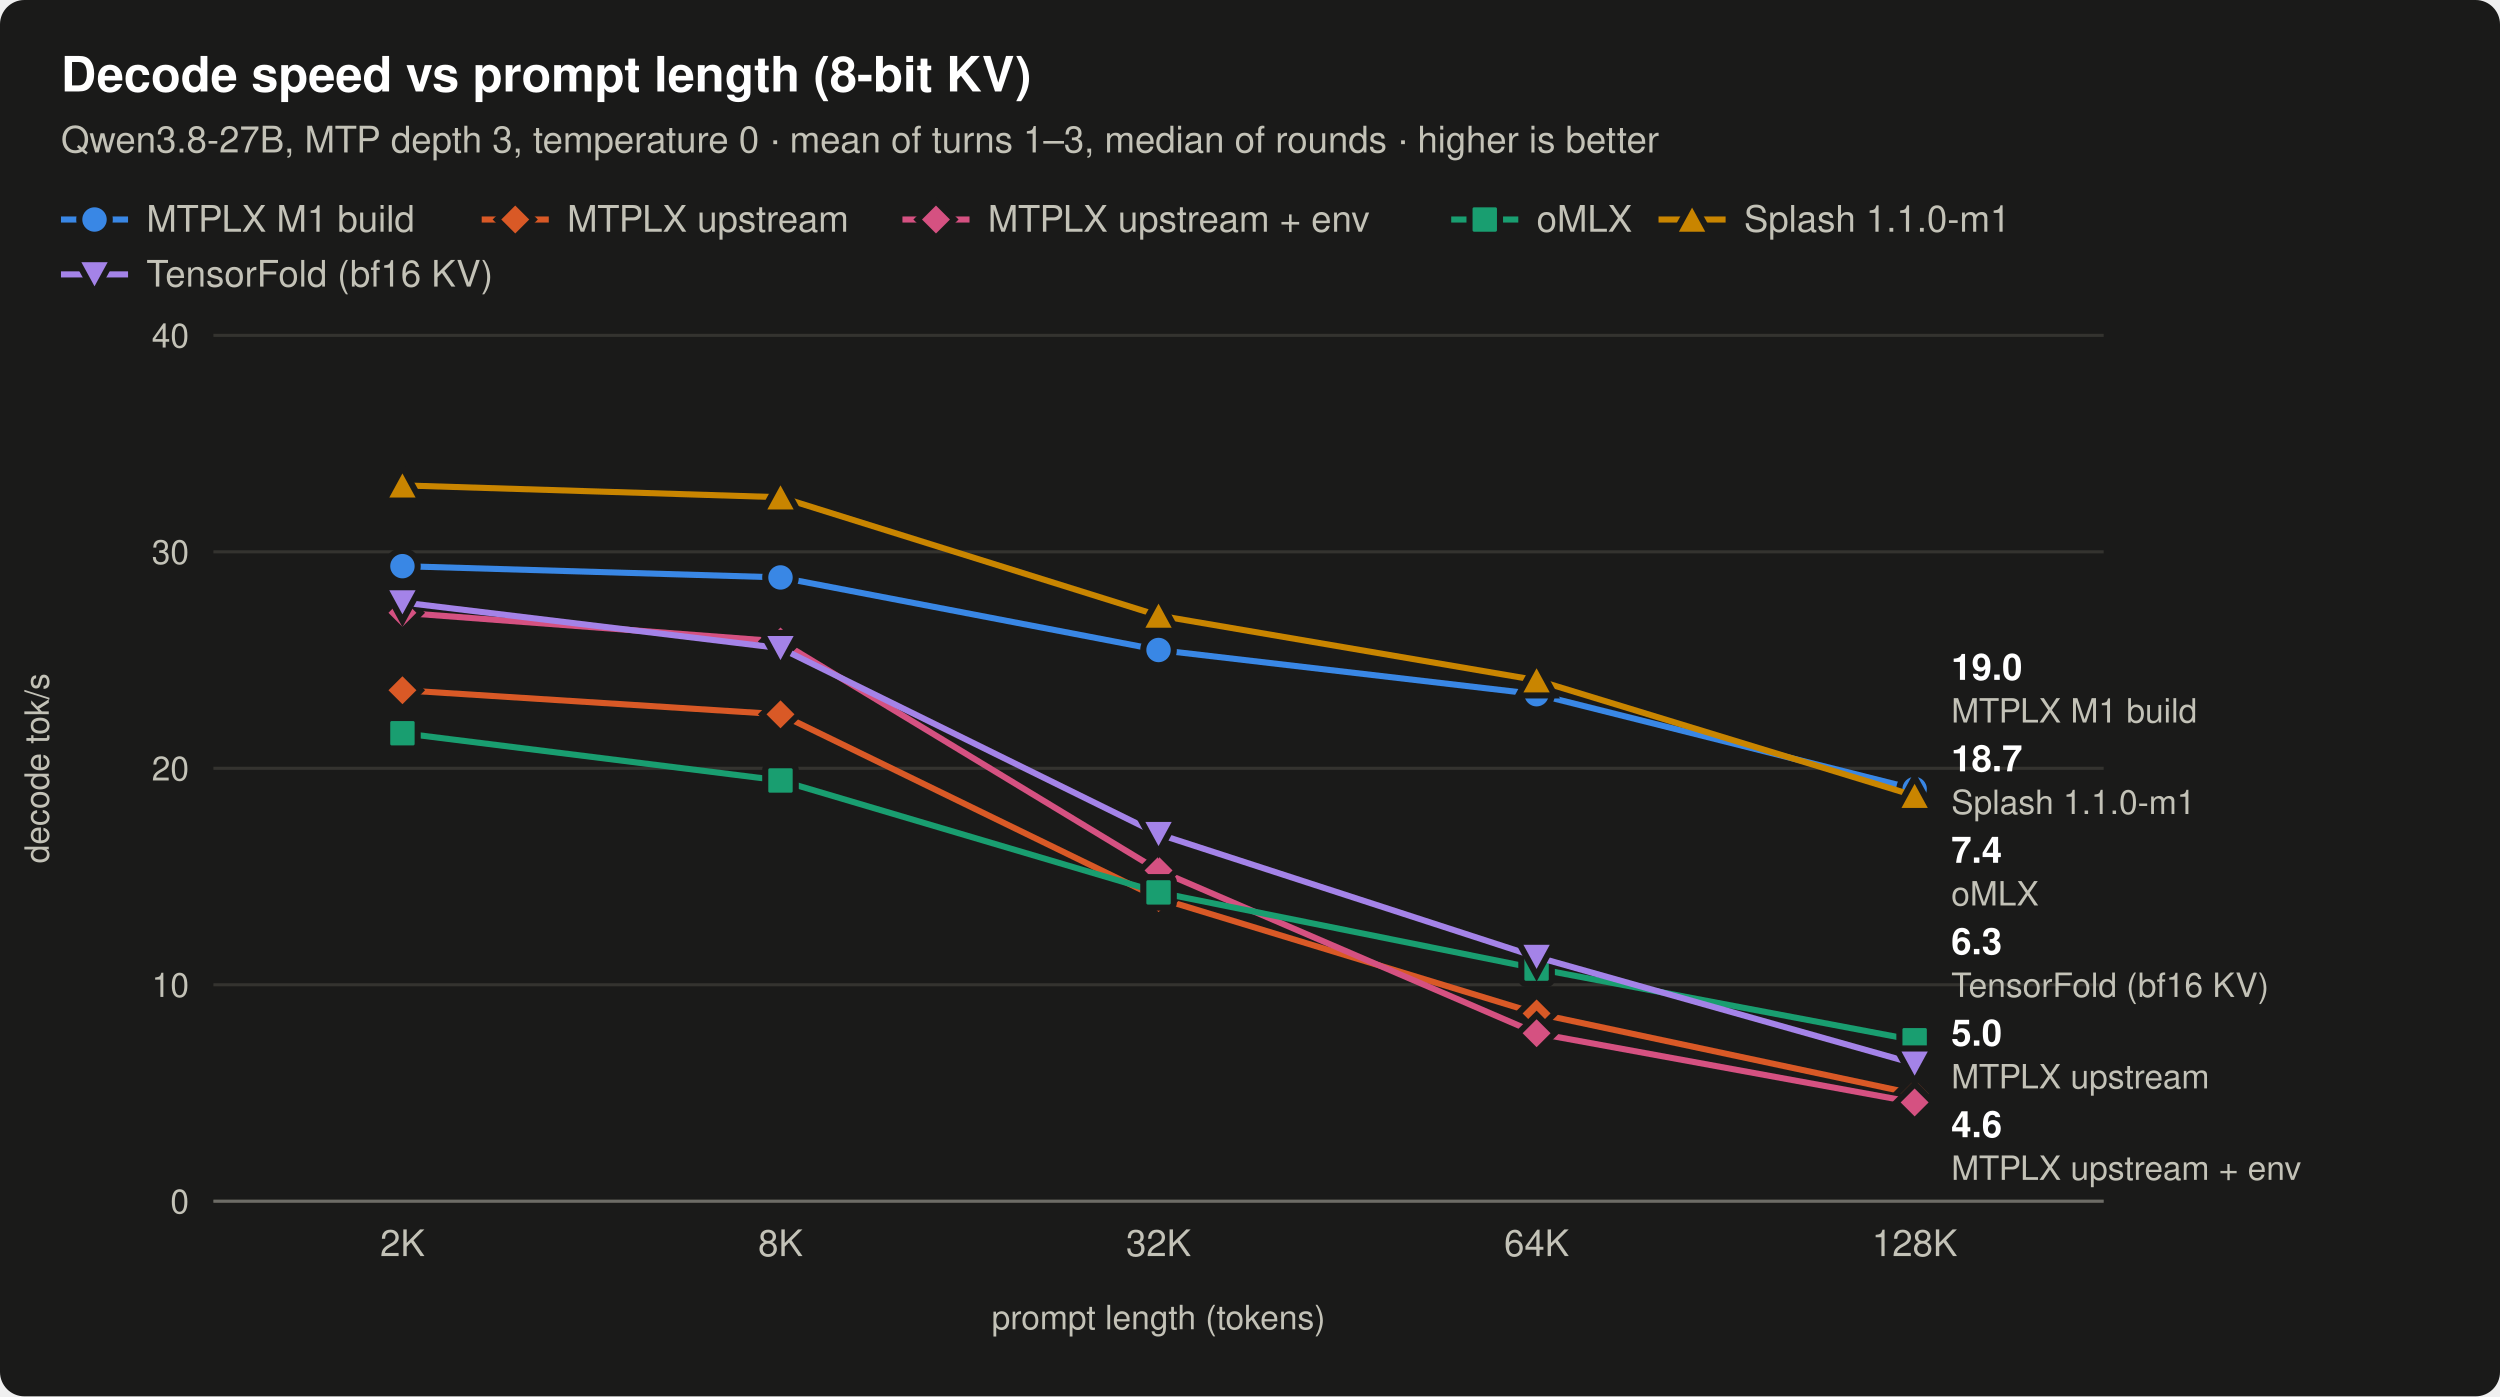
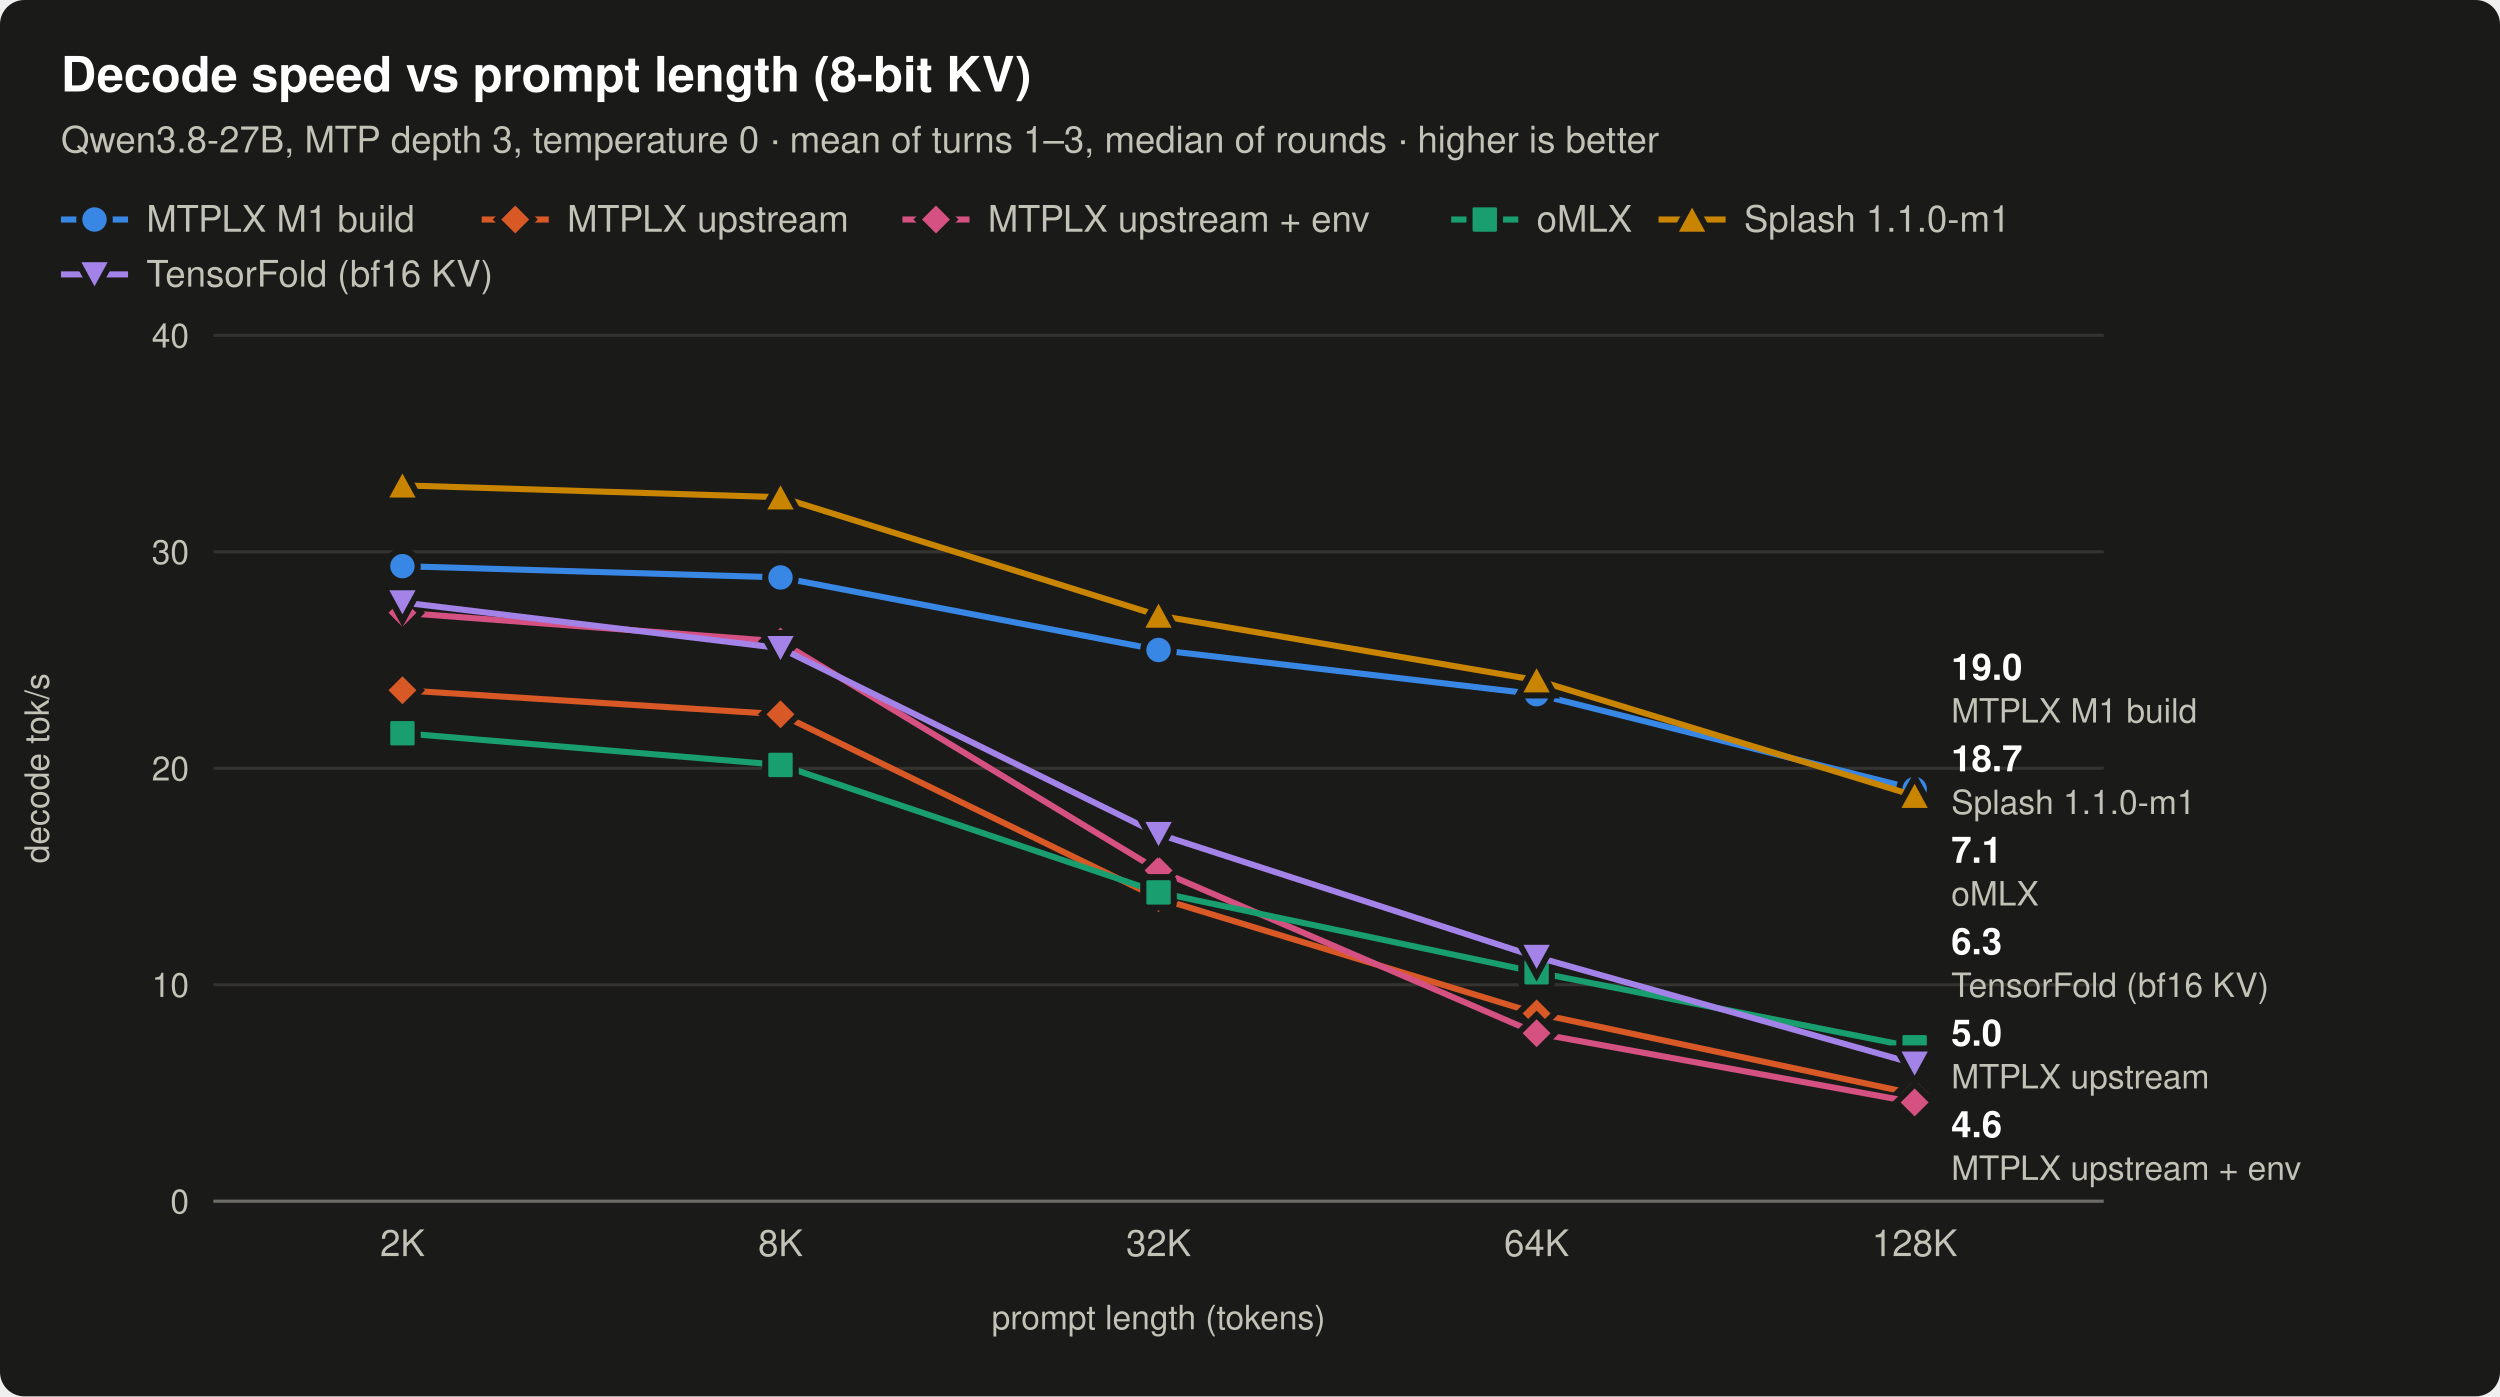
<svg xmlns="http://www.w3.org/2000/svg" viewBox="0 0 820 458" width="820" height="458" role="img" aria-label="Decode speed vs prompt length (8-bit KV)" font-family="-apple-system,BlinkMacSystemFont,Segoe UI,Helvetica,Arial,sans-serif">
  <rect width="820" height="458" rx="8" fill="#1a1a19" />
  <text x="20" y="30" fill="#ffffff" font-size="16" font-weight="600">Decode speed vs prompt length (8-bit KV)</text>
  <text x="20" y="50" fill="#c3c2b7" font-size="12">Qwen3.8-27B, MTP depth 3, temperature 0 · mean of turns 1–3, median of rounds · higher is better</text>
  <line x1="20" x2="42" y1="72" y2="72" stroke="#3987e5" stroke-width="2" />
  <circle cx="31" cy="72" r="5" fill="#3987e5" stroke="#1a1a19" stroke-width="2" />
  <text x="48" y="76" fill="#c3c2b7" font-size="12">MTPLX M1 build</text>
  <line x1="158" x2="180" y1="72" y2="72" stroke="#d95926" stroke-width="2" />
  <path d="M169 66L175 72L169 78L163 72Z" fill="#d95926" stroke="#1a1a19" stroke-width="2" />
  <text x="186" y="76" fill="#c3c2b7" font-size="12">MTPLX upstream</text>
  <line x1="296" x2="318" y1="72" y2="72" stroke="#d55181" stroke-width="2" />
  <path d="M307 66L313 72L307 78L301 72Z" fill="#d55181" stroke="#1a1a19" stroke-width="2" />
  <text x="324" y="76" fill="#c3c2b7" font-size="12">MTPLX upstream + env</text>
  <line x1="476" x2="498" y1="72" y2="72" stroke="#199e70" stroke-width="2" />
  <rect x="482" y="67" width="10" height="10" rx="1.5" fill="#199e70" stroke="#1a1a19" stroke-width="2" />
  <text x="504" y="76" fill="#c3c2b7" font-size="12">oMLX</text>
  <line x1="544" x2="566" y1="72" y2="72" stroke="#c98500" stroke-width="2" />
  <path d="M555 66L561 77L549 77Z" fill="#c98500" stroke="#1a1a19" stroke-width="2" />
  <text x="572" y="76" fill="#c3c2b7" font-size="12">Splash 1.1.0-m1</text>
  <line x1="20" x2="42" y1="90" y2="90" stroke="#a483e8" stroke-width="2" />
  <path d="M31 96L37 85L25 85Z" fill="#a483e8" stroke="#1a1a19" stroke-width="2" />
  <text x="48" y="94" fill="#c3c2b7" font-size="12">TensorFold (bf16 KV)</text>
  <line x1="70" x2="690" y1="394.0" y2="394.0" stroke="#34332f" />
  <text x="62" y="398.0" fill="#c3c2b7" font-size="11" text-anchor="end">0</text>
  <line x1="70" x2="690" y1="323.0" y2="323.0" stroke="#34332f" />
  <text x="62" y="327.0" fill="#c3c2b7" font-size="11" text-anchor="end">10</text>
  <line x1="70" x2="690" y1="252.0" y2="252.0" stroke="#34332f" />
  <text x="62" y="256.0" fill="#c3c2b7" font-size="11" text-anchor="end">20</text>
  <line x1="70" x2="690" y1="181.0" y2="181.0" stroke="#34332f" />
  <text x="62" y="185.0" fill="#c3c2b7" font-size="11" text-anchor="end">30</text>
  <line x1="70" x2="690" y1="110.0" y2="110.0" stroke="#34332f" />
  <text x="62" y="114.0" fill="#c3c2b7" font-size="11" text-anchor="end">40</text>
  <line x1="70" x2="690" y1="394" y2="394" stroke="#6d6c66" />
  <text x="132.0" y="412" fill="#c3c2b7" font-size="12" text-anchor="middle">2K</text>
  <text x="256.0" y="412" fill="#c3c2b7" font-size="12" text-anchor="middle">8K</text>
  <text x="380.0" y="412" fill="#c3c2b7" font-size="12" text-anchor="middle">32K</text>
  <text x="504.0" y="412" fill="#c3c2b7" font-size="12" text-anchor="middle">64K</text>
  <text x="628.0" y="412" fill="#c3c2b7" font-size="12" text-anchor="middle">128K</text>
  <text x="380.0" y="436" fill="#c3c2b7" font-size="11" text-anchor="middle">prompt length (tokens)</text>
  <text x="16" y="252.0" fill="#c3c2b7" font-size="11" text-anchor="middle" transform="rotate(-90 16 252.0)">decode tok/s</text>
  <polyline points="132.0,185.7 256.0,189.4 380.0,213.2 504.0,227.7 628.0,258.8" fill="none" stroke="#3987e5" stroke-width="2" stroke-linejoin="round" />
  <circle cx="132.0" cy="185.7" r="5" fill="#3987e5" stroke="#1a1a19" stroke-width="2" />
  <circle cx="256.0" cy="189.4" r="5" fill="#3987e5" stroke="#1a1a19" stroke-width="2" />
  <circle cx="380.0" cy="213.2" r="5" fill="#3987e5" stroke="#1a1a19" stroke-width="2" />
  <circle cx="504.0" cy="227.7" r="5" fill="#3987e5" stroke="#1a1a19" stroke-width="2" />
  <circle cx="628.0" cy="258.8" r="5" fill="#3987e5" stroke="#1a1a19" stroke-width="2" />
  <polyline points="132.0,226.4 256.0,234.3 380.0,294.6 504.0,332.4 628.0,358.8" fill="none" stroke="#d95926" stroke-width="2" stroke-linejoin="round" />
  <path d="M132.0 220.4L138.0 226.4L132.0 232.4L126.0 226.4Z" fill="#d95926" stroke="#1a1a19" stroke-width="2" />
  <path d="M256.0 228.3L262.0 234.3L256.0 240.3L250.0 234.3Z" fill="#d95926" stroke="#1a1a19" stroke-width="2" />
  <path d="M380.0 288.6L386.0 294.6L380.0 300.6L374.0 294.6Z" fill="#d95926" stroke="#1a1a19" stroke-width="2" />
  <path d="M504.0 326.4L510.0 332.4L504.0 338.4L498.0 332.4Z" fill="#d95926" stroke="#1a1a19" stroke-width="2" />
  <path d="M628.0 352.8L634.0 358.8L628.0 364.8L622.0 358.8Z" fill="#d95926" stroke="#1a1a19" stroke-width="2" />
  <polyline points="132.0,201.0 256.0,210.4 380.0,285.5 504.0,338.9 628.0,361.6" fill="none" stroke="#d55181" stroke-width="2" stroke-linejoin="round" />
  <path d="M132.0 195.0L138.0 201.0L132.0 207.0L126.0 201.0Z" fill="#d55181" stroke="#1a1a19" stroke-width="2" />
  <path d="M256.0 204.4L262.0 210.4L256.0 216.4L250.0 210.4Z" fill="#d55181" stroke="#1a1a19" stroke-width="2" />
  <path d="M380.0 279.5L386.0 285.5L380.0 291.5L374.0 285.5Z" fill="#d55181" stroke="#1a1a19" stroke-width="2" />
  <path d="M504.0 332.9L510.0 338.9L504.0 344.9L498.0 338.9Z" fill="#d55181" stroke="#1a1a19" stroke-width="2" />
  <path d="M628.0 355.6L634.0 361.6L628.0 367.6L622.0 361.6Z" fill="#d55181" stroke="#1a1a19" stroke-width="2" />
-   <polyline points="132.0,240.5 256.0,256.0 380.0,292.7 504.0,317.7 628.0,341.2" fill="none" stroke="#199e70" stroke-width="2" stroke-linejoin="round" />
+   <polyline points="132.0,240.5 256.0,250.9 380.0,292.7 504.0,318.9 628.0,343.5" fill="none" stroke="#199e70" stroke-width="2" stroke-linejoin="round" />
  <rect x="127.0" y="235.5" width="10" height="10" rx="1.5" fill="#199e70" stroke="#1a1a19" stroke-width="2" />
-   <rect x="251.0" y="251.0" width="10" height="10" rx="1.5" fill="#199e70" stroke="#1a1a19" stroke-width="2" />
+   <rect x="251.0" y="245.9" width="10" height="10" rx="1.5" fill="#199e70" stroke="#1a1a19" stroke-width="2" />
  <rect x="375.0" y="287.7" width="10" height="10" rx="1.5" fill="#199e70" stroke="#1a1a19" stroke-width="2" />
-   <rect x="499.0" y="312.7" width="10" height="10" rx="1.5" fill="#199e70" stroke="#1a1a19" stroke-width="2" />
-   <rect x="623.0" y="336.2" width="10" height="10" rx="1.5" fill="#199e70" stroke="#1a1a19" stroke-width="2" />
+   <rect x="499.0" y="313.9" width="10" height="10" rx="1.5" fill="#199e70" stroke="#1a1a19" stroke-width="2" />
+   <rect x="623.0" y="338.5" width="10" height="10" rx="1.5" fill="#199e70" stroke="#1a1a19" stroke-width="2" />
  <polyline points="132.0,159.2 256.0,163.1 380.0,201.9 504.0,223.1 628.0,261.0" fill="none" stroke="#c98500" stroke-width="2" stroke-linejoin="round" />
  <path d="M132.0 153.2L138.0 164.2L126.0 164.2Z" fill="#c98500" stroke="#1a1a19" stroke-width="2" />
  <path d="M256.0 157.1L262.0 168.1L250.0 168.1Z" fill="#c98500" stroke="#1a1a19" stroke-width="2" />
  <path d="M380.0 195.9L386.0 206.9L374.0 206.9Z" fill="#c98500" stroke="#1a1a19" stroke-width="2" />
  <path d="M504.0 217.1L510.0 228.1L498.0 228.1Z" fill="#c98500" stroke="#1a1a19" stroke-width="2" />
  <path d="M628.0 255.0L634.0 266.0L622.0 266.0Z" fill="#c98500" stroke="#1a1a19" stroke-width="2" />
  <polyline points="132.0,197.6 256.0,212.6 380.0,273.6 504.0,313.9 628.0,348.9" fill="none" stroke="#a483e8" stroke-width="2" stroke-linejoin="round" />
  <path d="M132.0 203.6L138.0 192.6L126.0 192.6Z" fill="#a483e8" stroke="#1a1a19" stroke-width="2" />
  <path d="M256.0 218.6L262.0 207.6L250.0 207.6Z" fill="#a483e8" stroke="#1a1a19" stroke-width="2" />
  <path d="M380.0 279.6L386.0 268.6L374.0 268.6Z" fill="#a483e8" stroke="#1a1a19" stroke-width="2" />
  <path d="M504.0 319.9L510.0 308.9L498.0 308.9Z" fill="#a483e8" stroke="#1a1a19" stroke-width="2" />
  <path d="M628.0 354.9L634.0 343.9L622.0 343.9Z" fill="#a483e8" stroke="#1a1a19" stroke-width="2" />
  <text x="640.0" y="223.0" fill="#ffffff" font-size="12" font-weight="600">19.0</text>
  <text x="640.0" y="237.0" fill="#c3c2b7" font-size="11">MTPLX M1 build</text>
  <text x="640.0" y="253.0" fill="#ffffff" font-size="12" font-weight="600">18.7</text>
  <text x="640.0" y="267.0" fill="#c3c2b7" font-size="11">Splash 1.1.0-m1</text>
-   <text x="640.0" y="283.0" fill="#ffffff" font-size="12" font-weight="600">7.4</text>
+   <text x="640.0" y="283.0" fill="#ffffff" font-size="12" font-weight="600">7.1</text>
  <text x="640.0" y="297.0" fill="#c3c2b7" font-size="11">oMLX</text>
  <text x="640.0" y="313.0" fill="#ffffff" font-size="12" font-weight="600">6.3</text>
  <text x="640.0" y="327.0" fill="#c3c2b7" font-size="11">TensorFold (bf16 KV)</text>
  <text x="640.0" y="343.0" fill="#ffffff" font-size="12" font-weight="600">5.0</text>
  <text x="640.0" y="357.0" fill="#c3c2b7" font-size="11">MTPLX upstream</text>
  <text x="640.0" y="373.0" fill="#ffffff" font-size="12" font-weight="600">4.6</text>
  <text x="640.0" y="387.0" fill="#c3c2b7" font-size="11">MTPLX upstream + env</text>
</svg>
